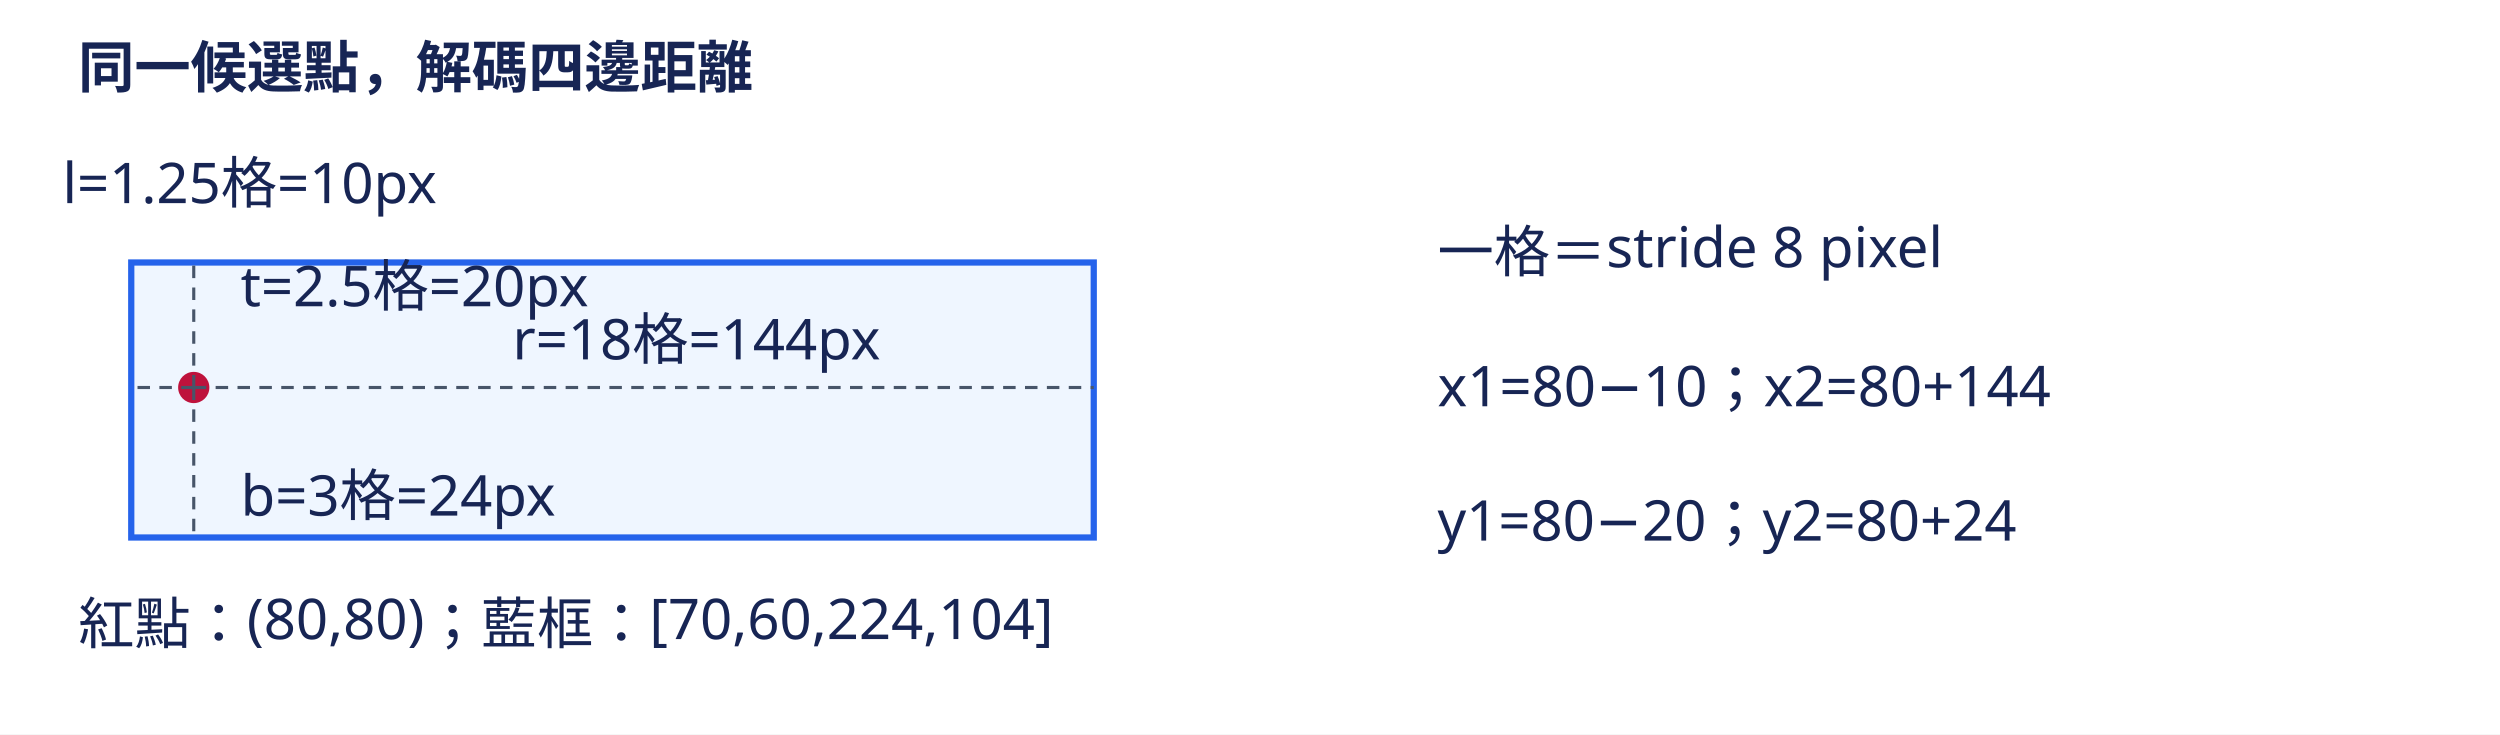
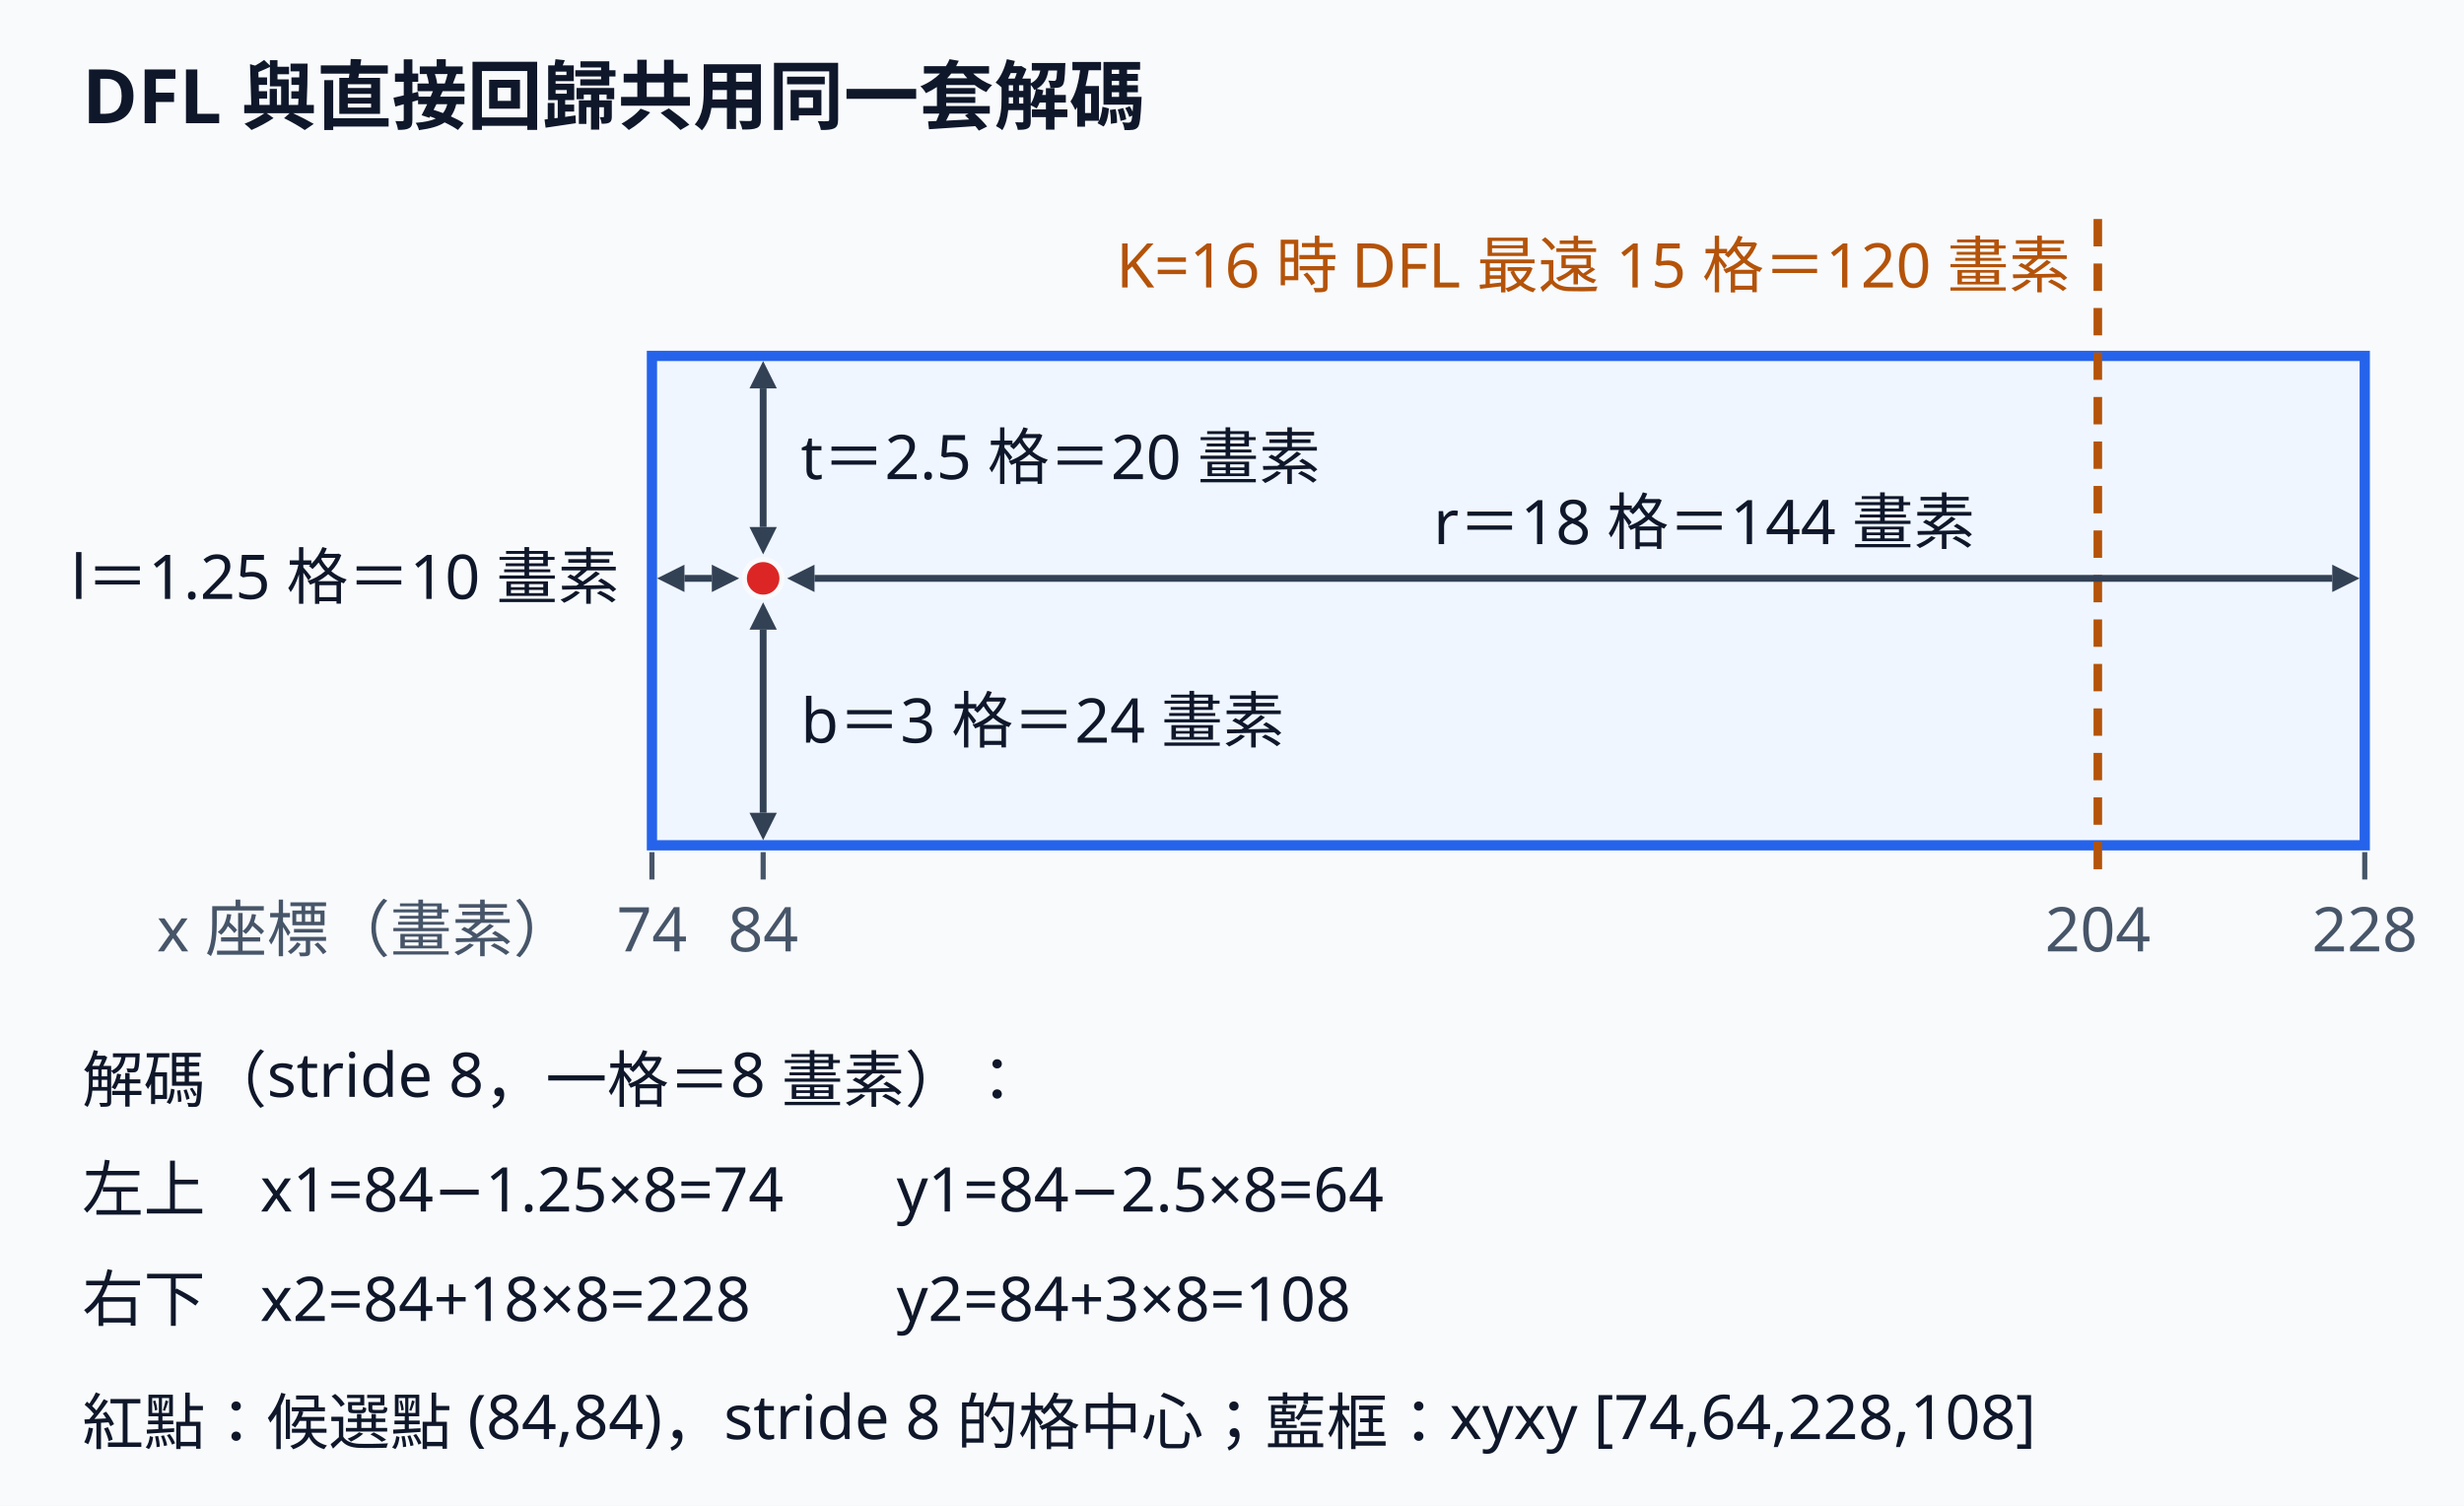
- <svg xmlns="http://www.w3.org/2000/svg" viewBox="0 0 800 235" role="img" aria-labelledby="title desc">
-   <defs>
-     <marker id="arrow" viewBox="0 0 10 10" refX="9" refY="5" markerWidth="6" markerHeight="6" orient="auto-start-reverse">
-       <path d="M0 0L10 5L0 10Z" fill="#475569" />
-     </marker>
-   </defs>
-   <style>text{font-family:system-ui,sans-serif;fill:#172554;font-size:18px}.line{fill:none;stroke:#475569;stroke-width:2;marker-end:url(#arrow)}.node{fill:#eff6ff;stroke:#2563eb;stroke-width:2}</style>
-   <rect width="800" height="235" fill="white" />
-   <text x="25" y="28" font-weight="bold">同一候選點，解碼四邊距離</text>
-   <rect x="42" y="84" width="308" height="88" fill="#eff6ff" stroke="#2563eb" stroke-width="2" />
-   <circle cx="62" cy="124" r="5" fill="#be123c" />
-   <path d="M62 124H350M62 124H42M62 124V84M62 124V172" stroke="#475569" stroke-dasharray="4 3" />
-   <text x="164" y="115">r=18格=144px</text>
-   <text x="20" y="65">l=1.25格=10px</text>
-   <text x="77" y="98">t=2.5格=20px</text>
-   <text x="77" y="165">b=3格=24px</text>
-   <text x="25" y="206">紅點：(80,80)；藍框：[70,60,224,104]</text>
-   <text x="460" y="87">一格＝stride 8 pixel</text>
-   <text x="460" y="130">x1=80−10；x2=80+144</text>
-   <text x="460" y="173">y1=80−20；y2=80+24</text>
+ <svg xmlns="http://www.w3.org/2000/svg" viewBox="0 0 720 440" role="img" aria-labelledby="title desc">
+   <rect width="720" height="440" fill="#f8fafc" />
+   <rect x="190.5" y="104" width="500.5" height="143" fill="#eff6ff" stroke="#2563eb" stroke-width="3" />
+   <path d="M613 64V257" stroke="#b45309" stroke-width="2.5" stroke-dasharray="8 5" />
+   <path d="M200 169H208M223 113.5V154M223 184V237.5M238 169H681.5" fill="none" stroke="#334155" stroke-width="2" />
+   <path d="M192 169L200 165V173ZM216 169L208 165V173ZM223 105.5L219 113.5H227ZM223 162L219 154H227ZM223 176L219 184H227ZM223 245.5L219 237.5H227ZM230 169L238 165V173ZM689.5 169L681.5 165V173Z" fill="#334155" />
+   <circle cx="223" cy="169" r="5.5" fill="#dc2626" stroke="#f8fafc" stroke-width="1.5" />
+   <path d="M190.5 249V257M223 249V257M691 249V257" stroke="#475569" stroke-width="1.5" />
+   <g font-family="sans-serif" font-size="18" fill="#475569" text-anchor="middle">
+     <text x="190.5" y="278">74</text>
+     <text x="223" y="278">84</text>
+     <text x="613" y="278">204</text>
+     <text x="691" y="278">228</text>
+     <text x="168" y="278" text-anchor="end">x 座標（畫素）</text>
+   </g>
+   <g font-family="sans-serif" font-size="18" fill="#0f172a">
+     <text x="24" y="36" font-size="22" font-weight="700">DFL 與直接回歸共用同一套解碼</text>
+     <text x="605" y="84" text-anchor="end" fill="#b45309">K=16 時 DFL 最遠 15 格＝120 畫素</text>
+     <text x="181" y="175" text-anchor="end">l＝1.25 格＝10 畫素</text>
+     <text x="234" y="140">t＝2.5 格＝20 畫素</text>
+     <text x="498" y="159" text-anchor="middle">r＝18 格＝144 畫素</text>
+     <text x="234" y="217">b＝3 格＝24 畫素</text>
+     <text x="24" y="322">解碼（stride 8，一格＝8 畫素）：</text>
+     <text x="24" y="354">左上</text>
+     <text x="76" y="354">x1=84−1.25×8=74</text>
+     <text x="262" y="354">y1=84−2.5×8=64</text>
+     <text x="24" y="386">右下</text>
+     <text x="76" y="386">x2=84+18×8=228</text>
+     <text x="262" y="386">y2=84+3×8=108</text>
+     <text x="24" y="422">紅點：候選點 (84,84)，stride 8 的格中心；藍框：xyxy [74,64,228,108]</text>
+   </g>
</svg>
